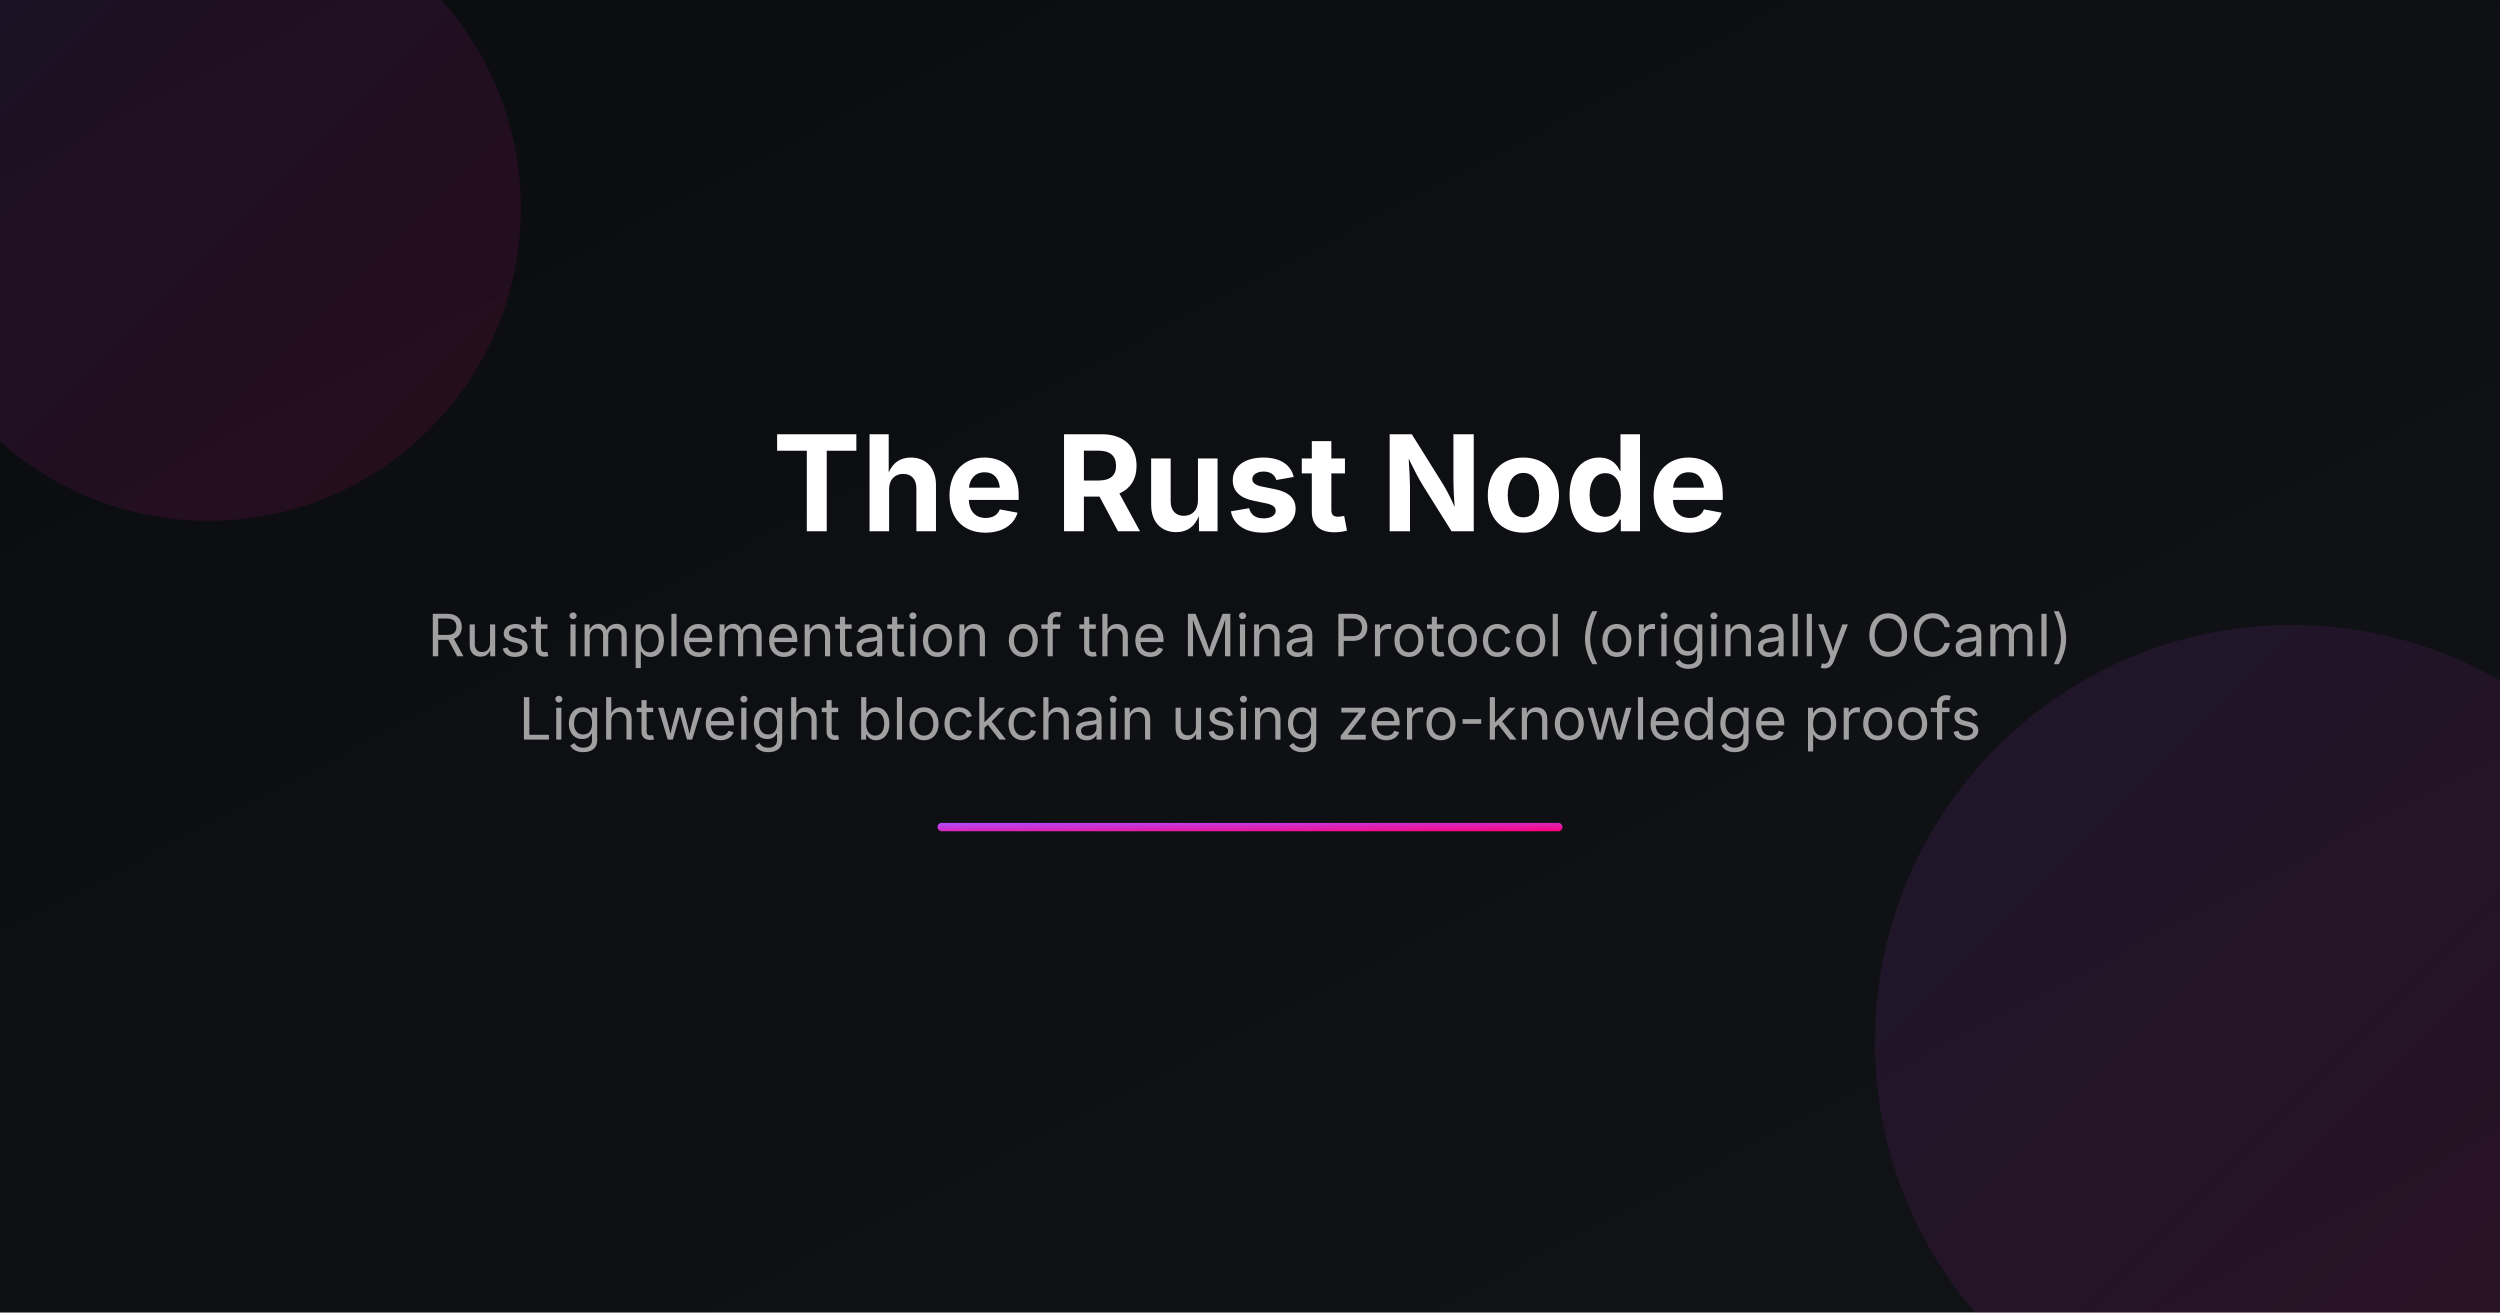
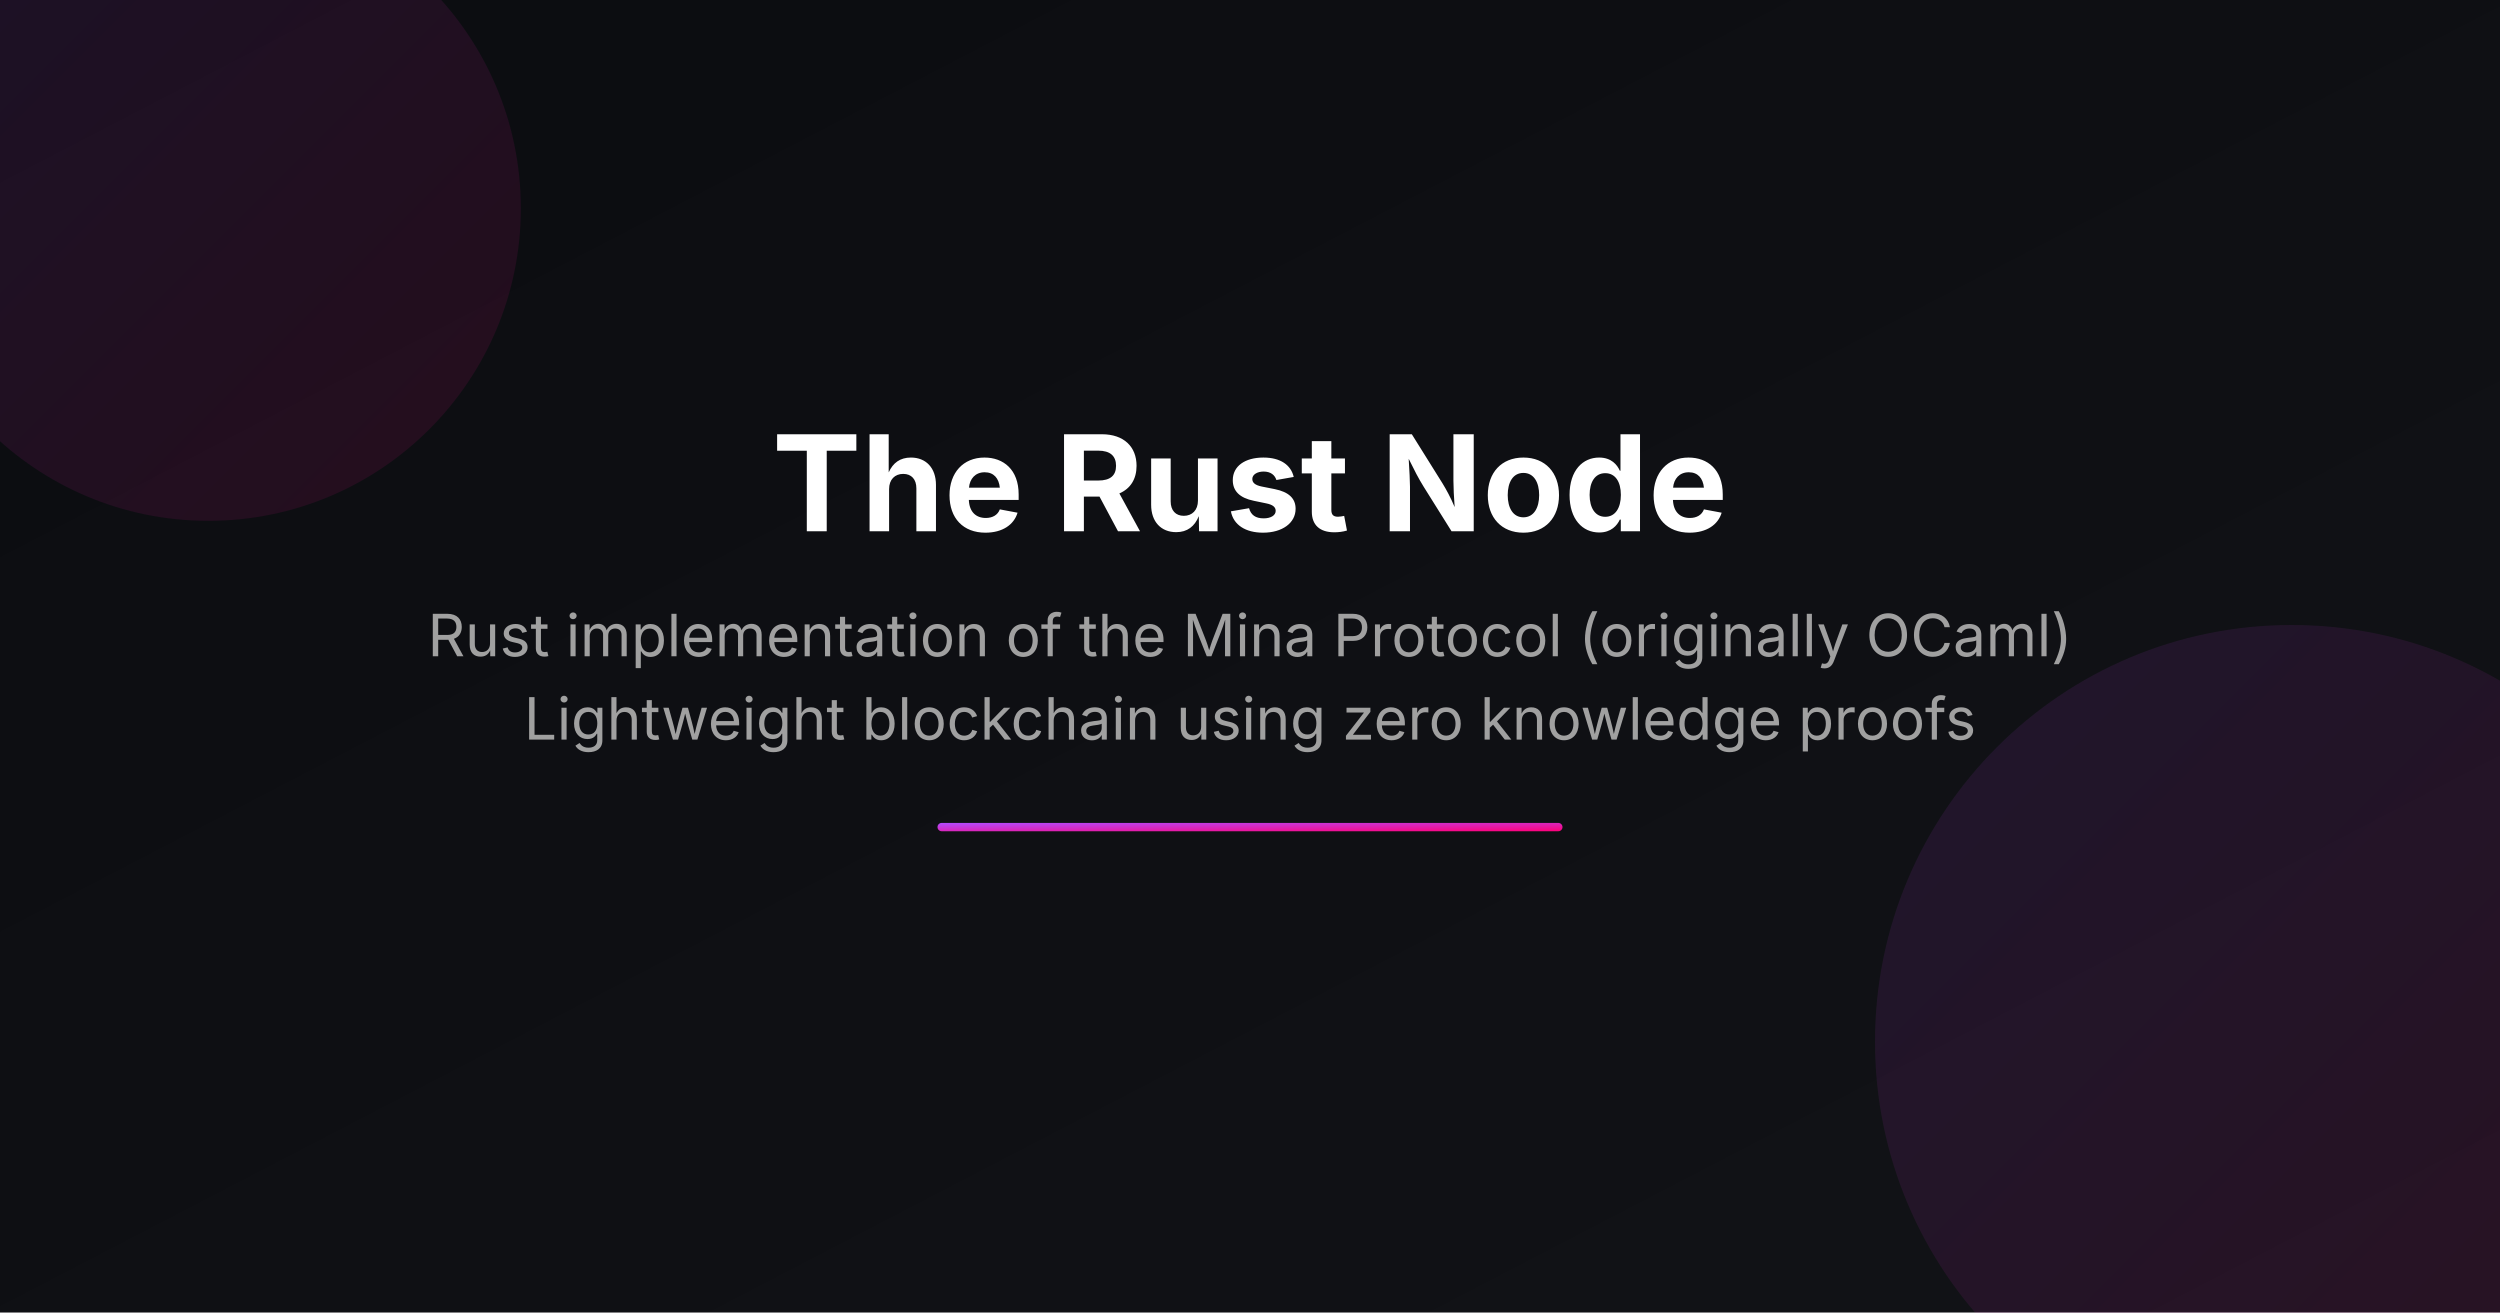
<svg xmlns="http://www.w3.org/2000/svg" width="1200" height="630" viewBox="0 0 1200 630" fill="none">
  <defs>
    <linearGradient id="bg" x1="0%" y1="0%" x2="100%" y2="100%">
      <stop offset="0%" stop-color="#0b0c10" />
      <stop offset="100%" stop-color="#121317" />
    </linearGradient>
    <linearGradient id="grad" x1="0%" y1="0%" x2="100%" y2="100%">
      <stop offset="0%" stop-color="#b14cff" />
      <stop offset="100%" stop-color="#ff007a" />
    </linearGradient>
  </defs>
  <rect width="1200" height="630" fill="url(#bg)" />
  <g opacity="0.1">
    <circle cx="100" cy="100" r="150" fill="url(#grad)" />
    <circle cx="1100" cy="500" r="200" fill="url(#grad)" />
  </g>
  <g transform="translate(600,315)">
    <text x="0" y="-60" font-family="Inter, sans-serif" font-size="64" font-weight="700" fill="#ffffff" text-anchor="middle">The Rust Node</text>
    <text x="0" y="0" font-family="Inter, sans-serif" font-size="28" font-weight="400" fill="#a0a0a0" text-anchor="middle">Rust implementation of the Mina Protocol (originally OCaml)</text>
-     <text x="0" y="40" font-family="Inter, sans-serif" font-size="28" font-weight="400" fill="#a0a0a0" text-anchor="middle">Lightweight blockchain using zero-knowledge proofs</text>
+     <text x="0" y="40" font-family="Inter, sans-serif" font-size="28" font-weight="400" fill="#a0a0a0" text-anchor="middle">Lightweight blockchain using zero knowledge proofs</text>
    <rect x="-150" y="80" width="300" height="4" fill="url(#grad)" rx="2" />
  </g>
</svg>
